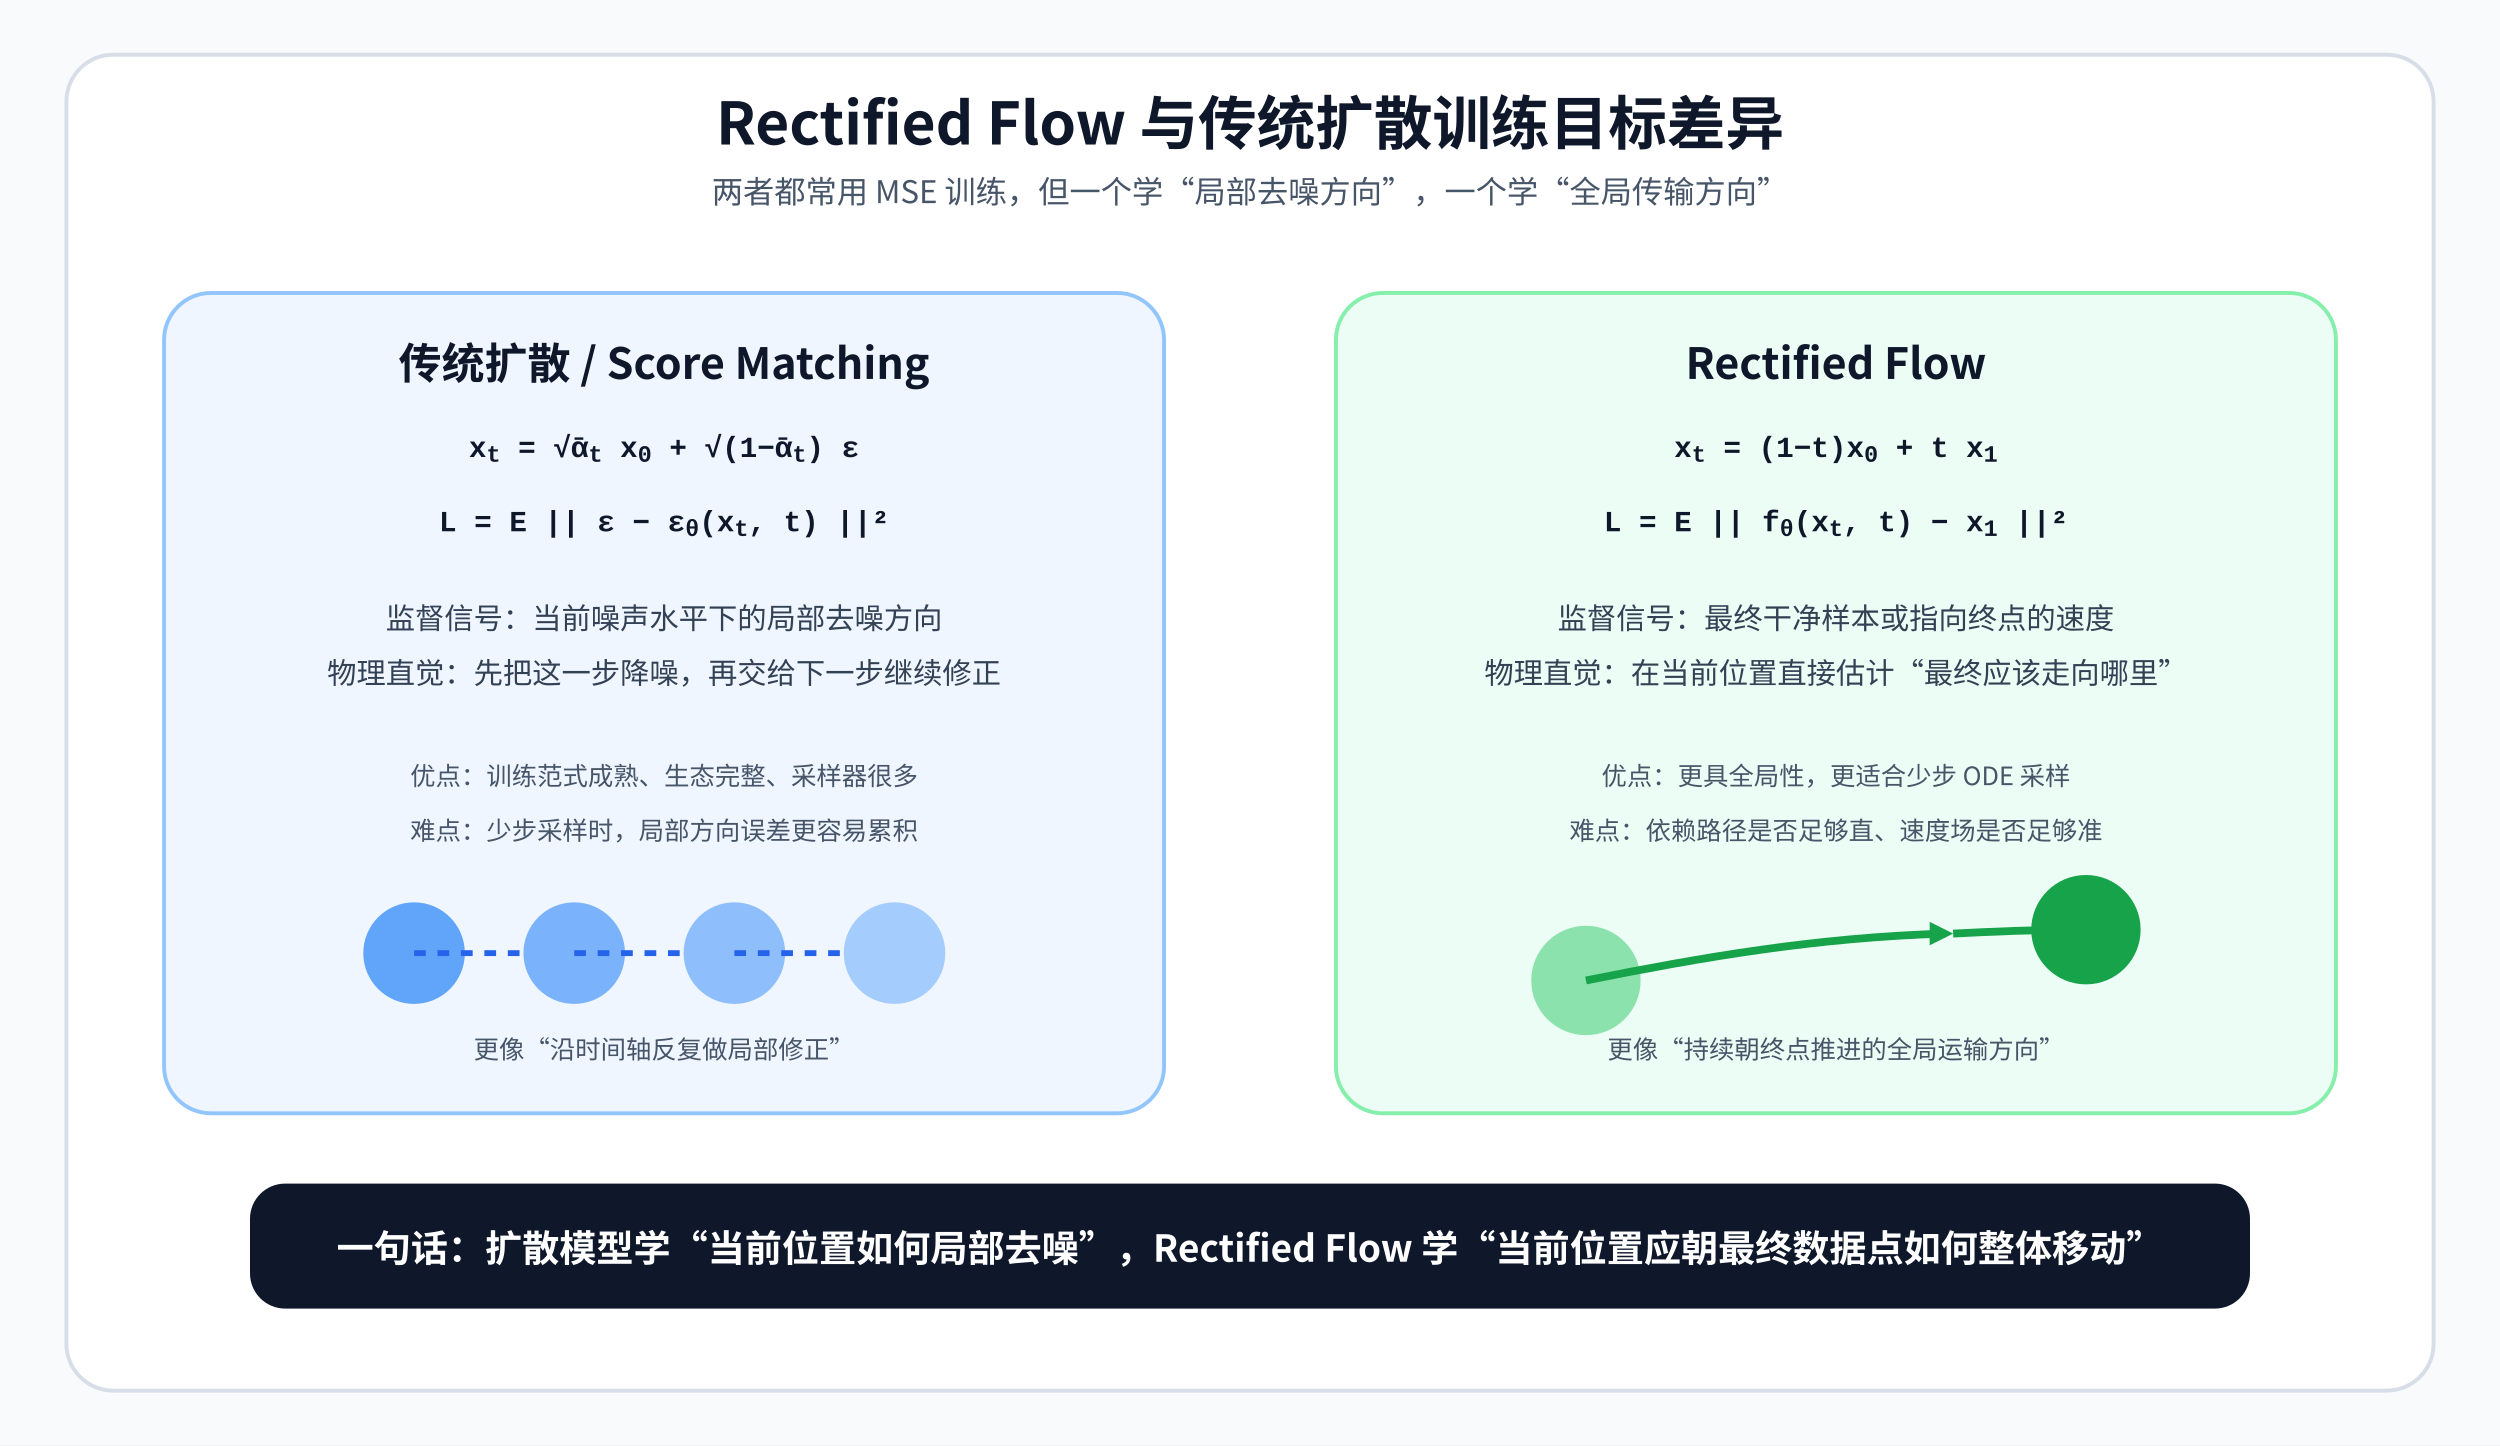
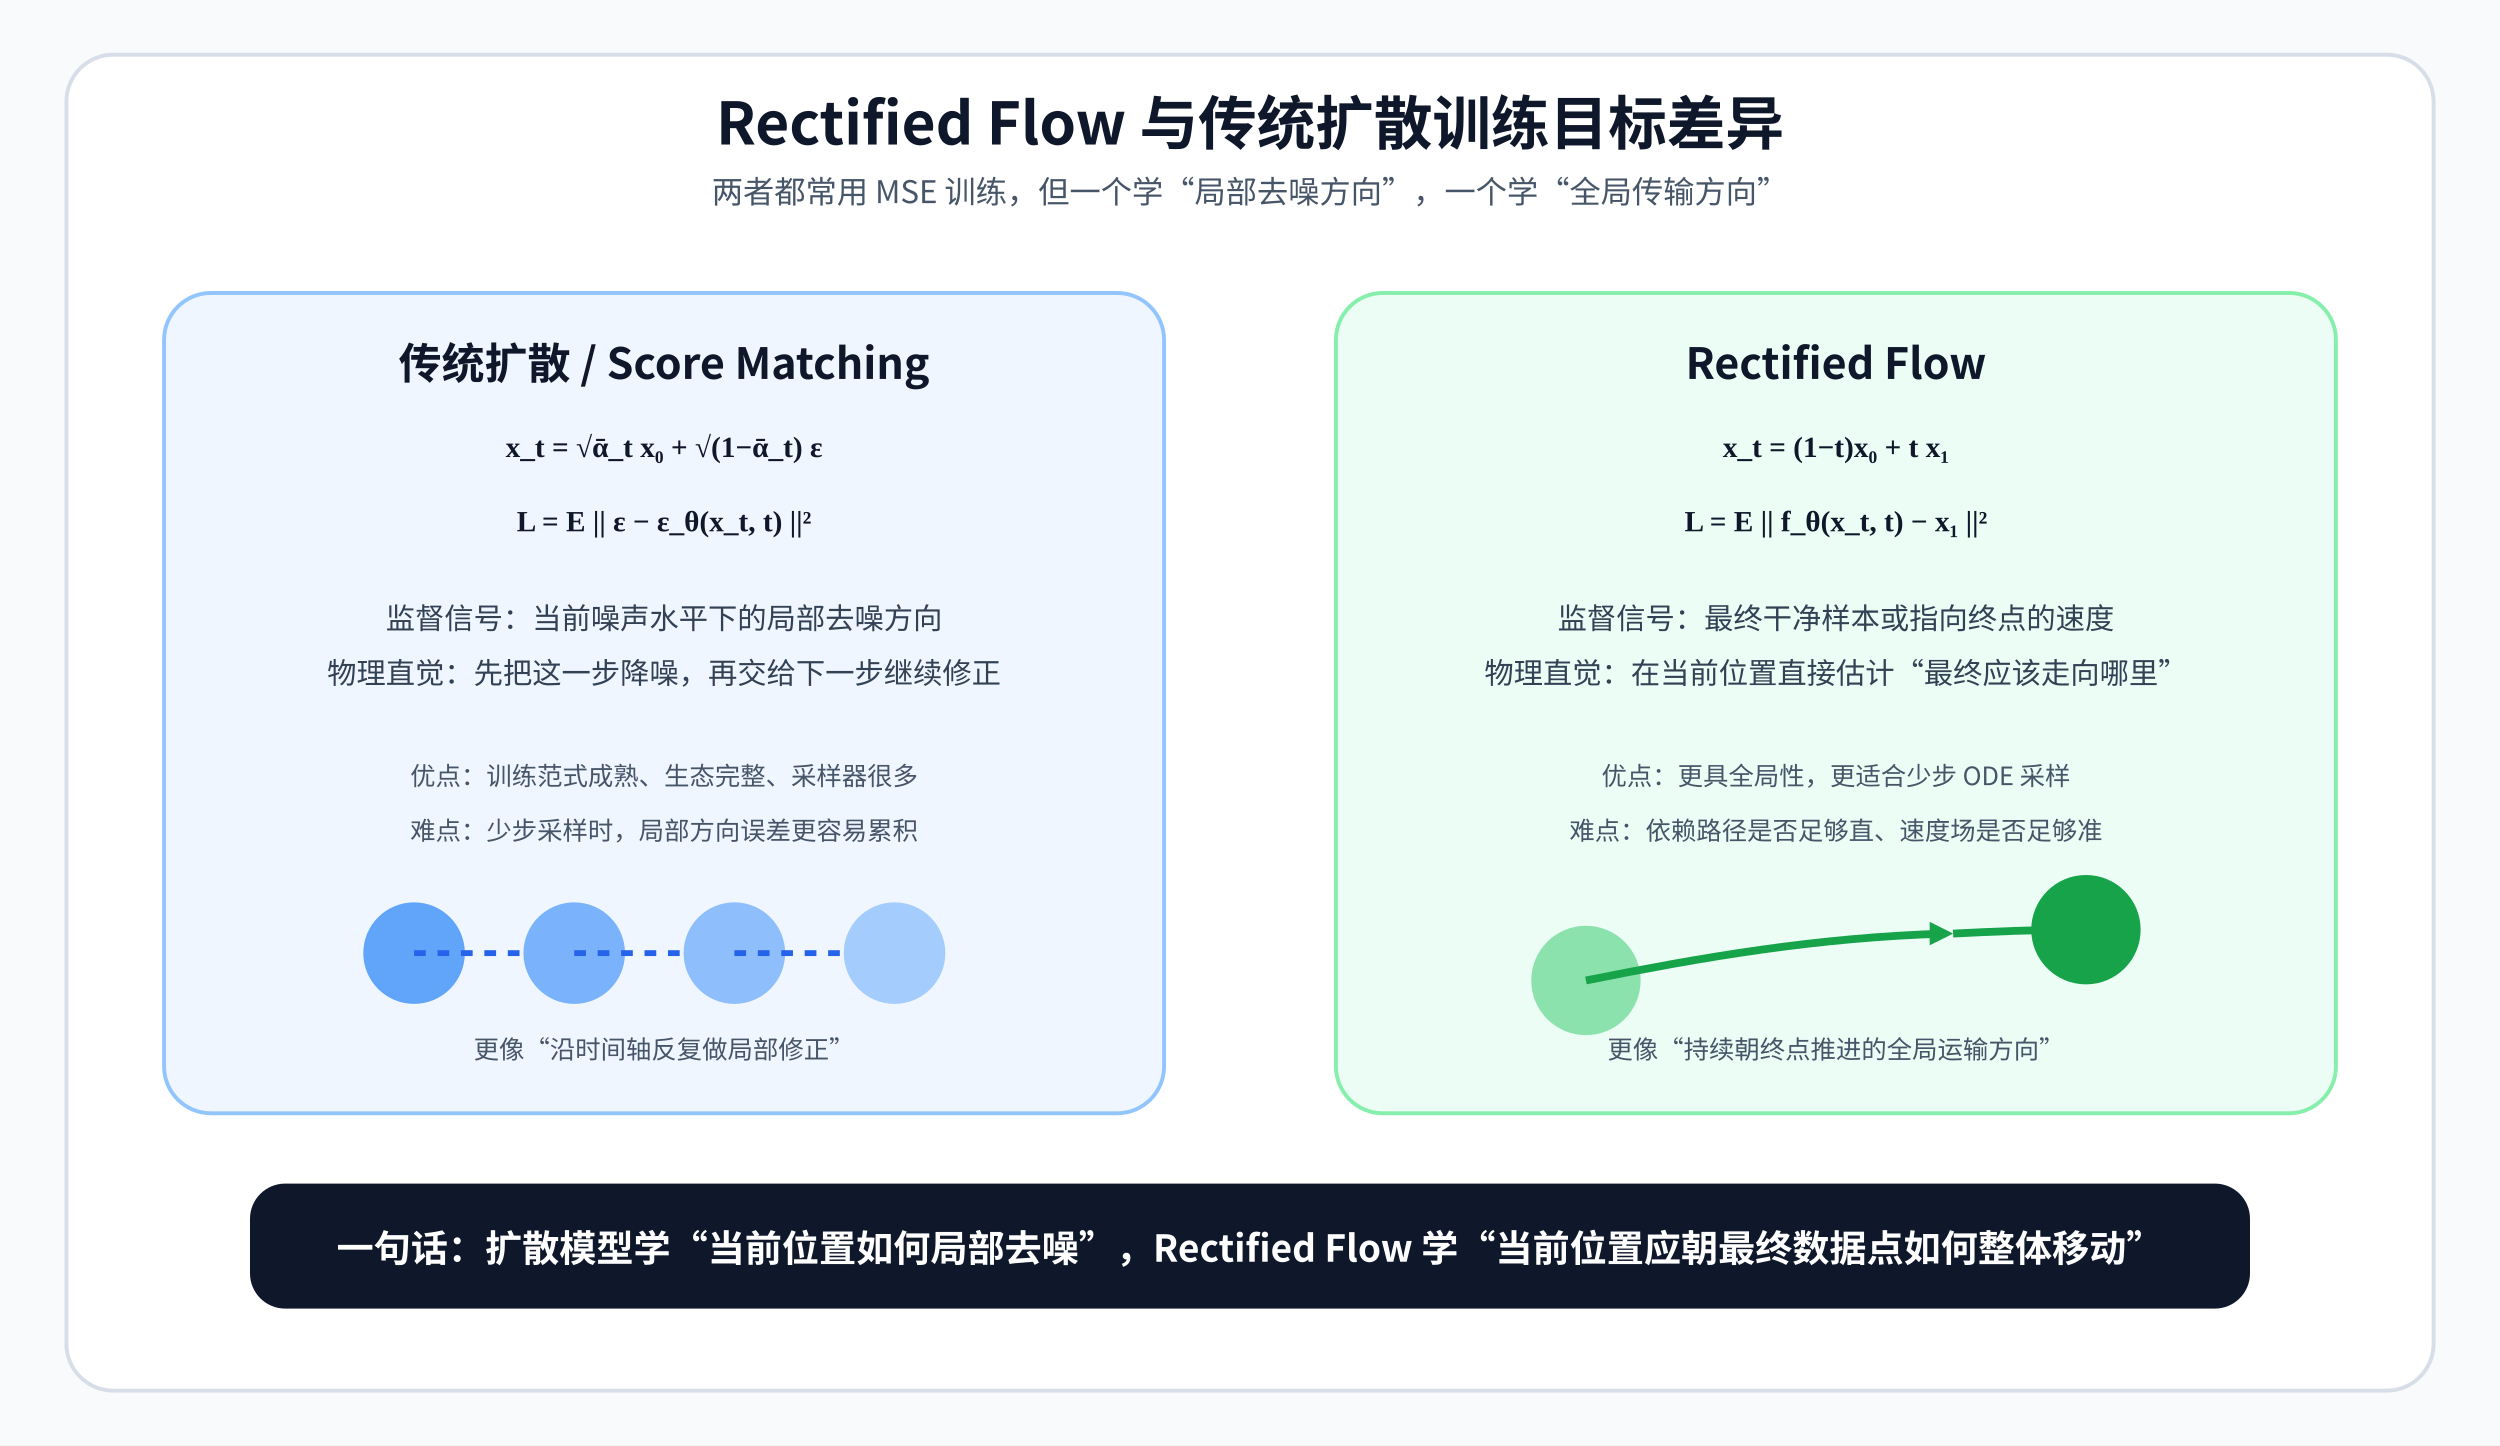
<svg xmlns="http://www.w3.org/2000/svg" width="1280" height="740" viewBox="0 0 1280 740">
  <defs>
    <style>
      .title { font: 700 30px "PingFang SC","Microsoft YaHei","Noto Sans CJK SC",Arial,sans-serif; fill: #0f172a; }
      .sub { font: 500 16px "PingFang SC","Microsoft YaHei","Noto Sans CJK SC",Arial,sans-serif; fill: #475569; }
      .h { font: 700 22px "PingFang SC","Microsoft YaHei","Noto Sans CJK SC",Arial,sans-serif; fill: #0f172a; }
      .body { font: 500 15px "PingFang SC","Microsoft YaHei","Noto Sans CJK SC",Arial,sans-serif; fill: #334155; }
      .small { font: 500 13px "PingFang SC","Microsoft YaHei","Noto Sans CJK SC",Arial,sans-serif; fill: #475569; }
-       .code { font: 600 15px "Menlo","Consolas","Courier New",monospace; fill: #0f172a; }
+       .code { font: 600 15px "Arial Unicode MS","STIXGeneral","Times New Roman","PingFang SC",serif; fill: #0f172a; }
    </style>
  </defs>
  <rect width="1280" height="740" fill="#f8fafc" />
  <rect x="34" y="28" width="1212" height="684" rx="24" fill="#ffffff" stroke="#d7dee8" stroke-width="2" />
  <text x="640" y="74" text-anchor="middle" class="title">Rectified Flow 与传统扩散训练目标差异</text>
  <text x="640" y="104" text-anchor="middle" class="sub">两者都常用 MSE 训练，但一个学“局部去噪方向”，一个学“全局传输方向”</text>
  <rect x="84" y="150" width="512" height="420" rx="24" fill="#eff6ff" stroke="#93c5fd" stroke-width="2" />
  <text x="340" y="194" text-anchor="middle" class="h">传统扩散 / Score Matching</text>
-   <text x="340" y="234" text-anchor="middle" class="code">x<tspan baseline-shift="sub" font-size="12">t</tspan> = √ᾱ<tspan baseline-shift="sub" font-size="12">t</tspan> x<tspan baseline-shift="sub" font-size="12">0</tspan> + √(1−ᾱ<tspan baseline-shift="sub" font-size="12">t</tspan>) ε</text>
-   <text x="340" y="272" text-anchor="middle" class="code">L = E || ε − ε<tspan baseline-shift="sub" font-size="12">θ</tspan>(x<tspan baseline-shift="sub" font-size="12">t</tspan>, t) ||²</text>
+   <text x="340" y="234" text-anchor="middle" class="code">x_t = √ᾱ_t x₀ + √(1−ᾱ_t) ε</text>
+   <text x="340" y="272" text-anchor="middle" class="code">L = E || ε − ε_θ(x_t, t) ||²</text>
  <text x="340" y="322" text-anchor="middle" class="body">监督信号：当前噪声水平下的局部去噪方向</text>
  <text x="340" y="350" text-anchor="middle" class="body">物理直觉：先把这一步降噪，再交给下一步继续修正</text>
  <text x="340" y="402" text-anchor="middle" class="small">优点：训练范式成熟、生态完整、采样器很多</text>
  <text x="340" y="430" text-anchor="middle" class="small">难点：少步采样时，局部方向误差更容易累积</text>
  <circle cx="212" cy="488" r="26" fill="#60a5fa" />
  <circle cx="294" cy="488" r="26" fill="#60a5fa" opacity="0.82" />
  <circle cx="376" cy="488" r="26" fill="#60a5fa" opacity="0.68" />
  <circle cx="458" cy="488" r="26" fill="#60a5fa" opacity="0.52" />
  <path d="M 212 488 L 268 488" stroke="#2563eb" stroke-width="3" stroke-dasharray="6 6" />
  <path d="M 294 488 L 350 488" stroke="#2563eb" stroke-width="3" stroke-dasharray="6 6" />
  <path d="M 376 488 L 432 488" stroke="#2563eb" stroke-width="3" stroke-dasharray="6 6" />
  <text x="340" y="542" text-anchor="middle" class="small">更像“沿时间轴反复做局部修正”</text>
  <rect x="684" y="150" width="512" height="420" rx="24" fill="#ecfdf5" stroke="#86efac" stroke-width="2" />
  <text x="940" y="194" text-anchor="middle" class="h">Rectified Flow</text>
-   <text x="940" y="234" text-anchor="middle" class="code">x<tspan baseline-shift="sub" font-size="12">t</tspan> = (1−t)x<tspan baseline-shift="sub" font-size="12">0</tspan> + t x<tspan baseline-shift="sub" font-size="12">1</tspan>
-   </text>
-   <text x="940" y="272" text-anchor="middle" class="code">L = E || f<tspan baseline-shift="sub" font-size="12">θ</tspan>(x<tspan baseline-shift="sub" font-size="12">t</tspan>, t) − x<tspan baseline-shift="sub" font-size="12">1</tspan> ||²</text>
+   <text x="940" y="234" text-anchor="middle" class="code">x_t = (1−t)x₀ + t x₁</text>
+   <text x="940" y="272" text-anchor="middle" class="code">L = E || f_θ(x_t, t) − x₁ ||²</text>
  <text x="940" y="322" text-anchor="middle" class="body">监督信号：最终干净样本或指向终点的速度</text>
  <text x="940" y="350" text-anchor="middle" class="body">物理直觉：在当前位置直接估计“最终应该走向哪里”</text>
  <text x="940" y="402" text-anchor="middle" class="small">优点：更具全局性，更适合少步 ODE 采样</text>
  <text x="940" y="430" text-anchor="middle" class="small">难点：依赖路径是否足够直、速度场是否足够准</text>
  <circle cx="812" cy="502" r="28" fill="#22c55e" opacity="0.48" />
  <circle cx="1068" cy="476" r="28" fill="#16a34a" />
  <path d="M 812 502 C 872 490, 930 480, 996 478" fill="none" stroke="#16a34a" stroke-width="4" />
  <polygon points="988,472 1000,478 988,484" fill="#16a34a" />
  <path d="M 1000 478 C 1020 477, 1040 476, 1068 476" fill="none" stroke="#16a34a" stroke-width="4" />
  <text x="940" y="542" text-anchor="middle" class="small">更像“持续朝终点推进的全局运输方向”</text>
  <rect x="128" y="606" width="1024" height="64" rx="18" fill="#0f172a" />
  <text x="640" y="646" text-anchor="middle" style="font:700 19px 'PingFang SC','Microsoft YaHei','Noto Sans CJK SC',Arial,sans-serif; fill:#ffffff;">一句话：扩散模型学“当前位置如何局部去噪”，Rectified Flow 学“当前位置应朝最终数据点如何整体移动”</text>
</svg>
